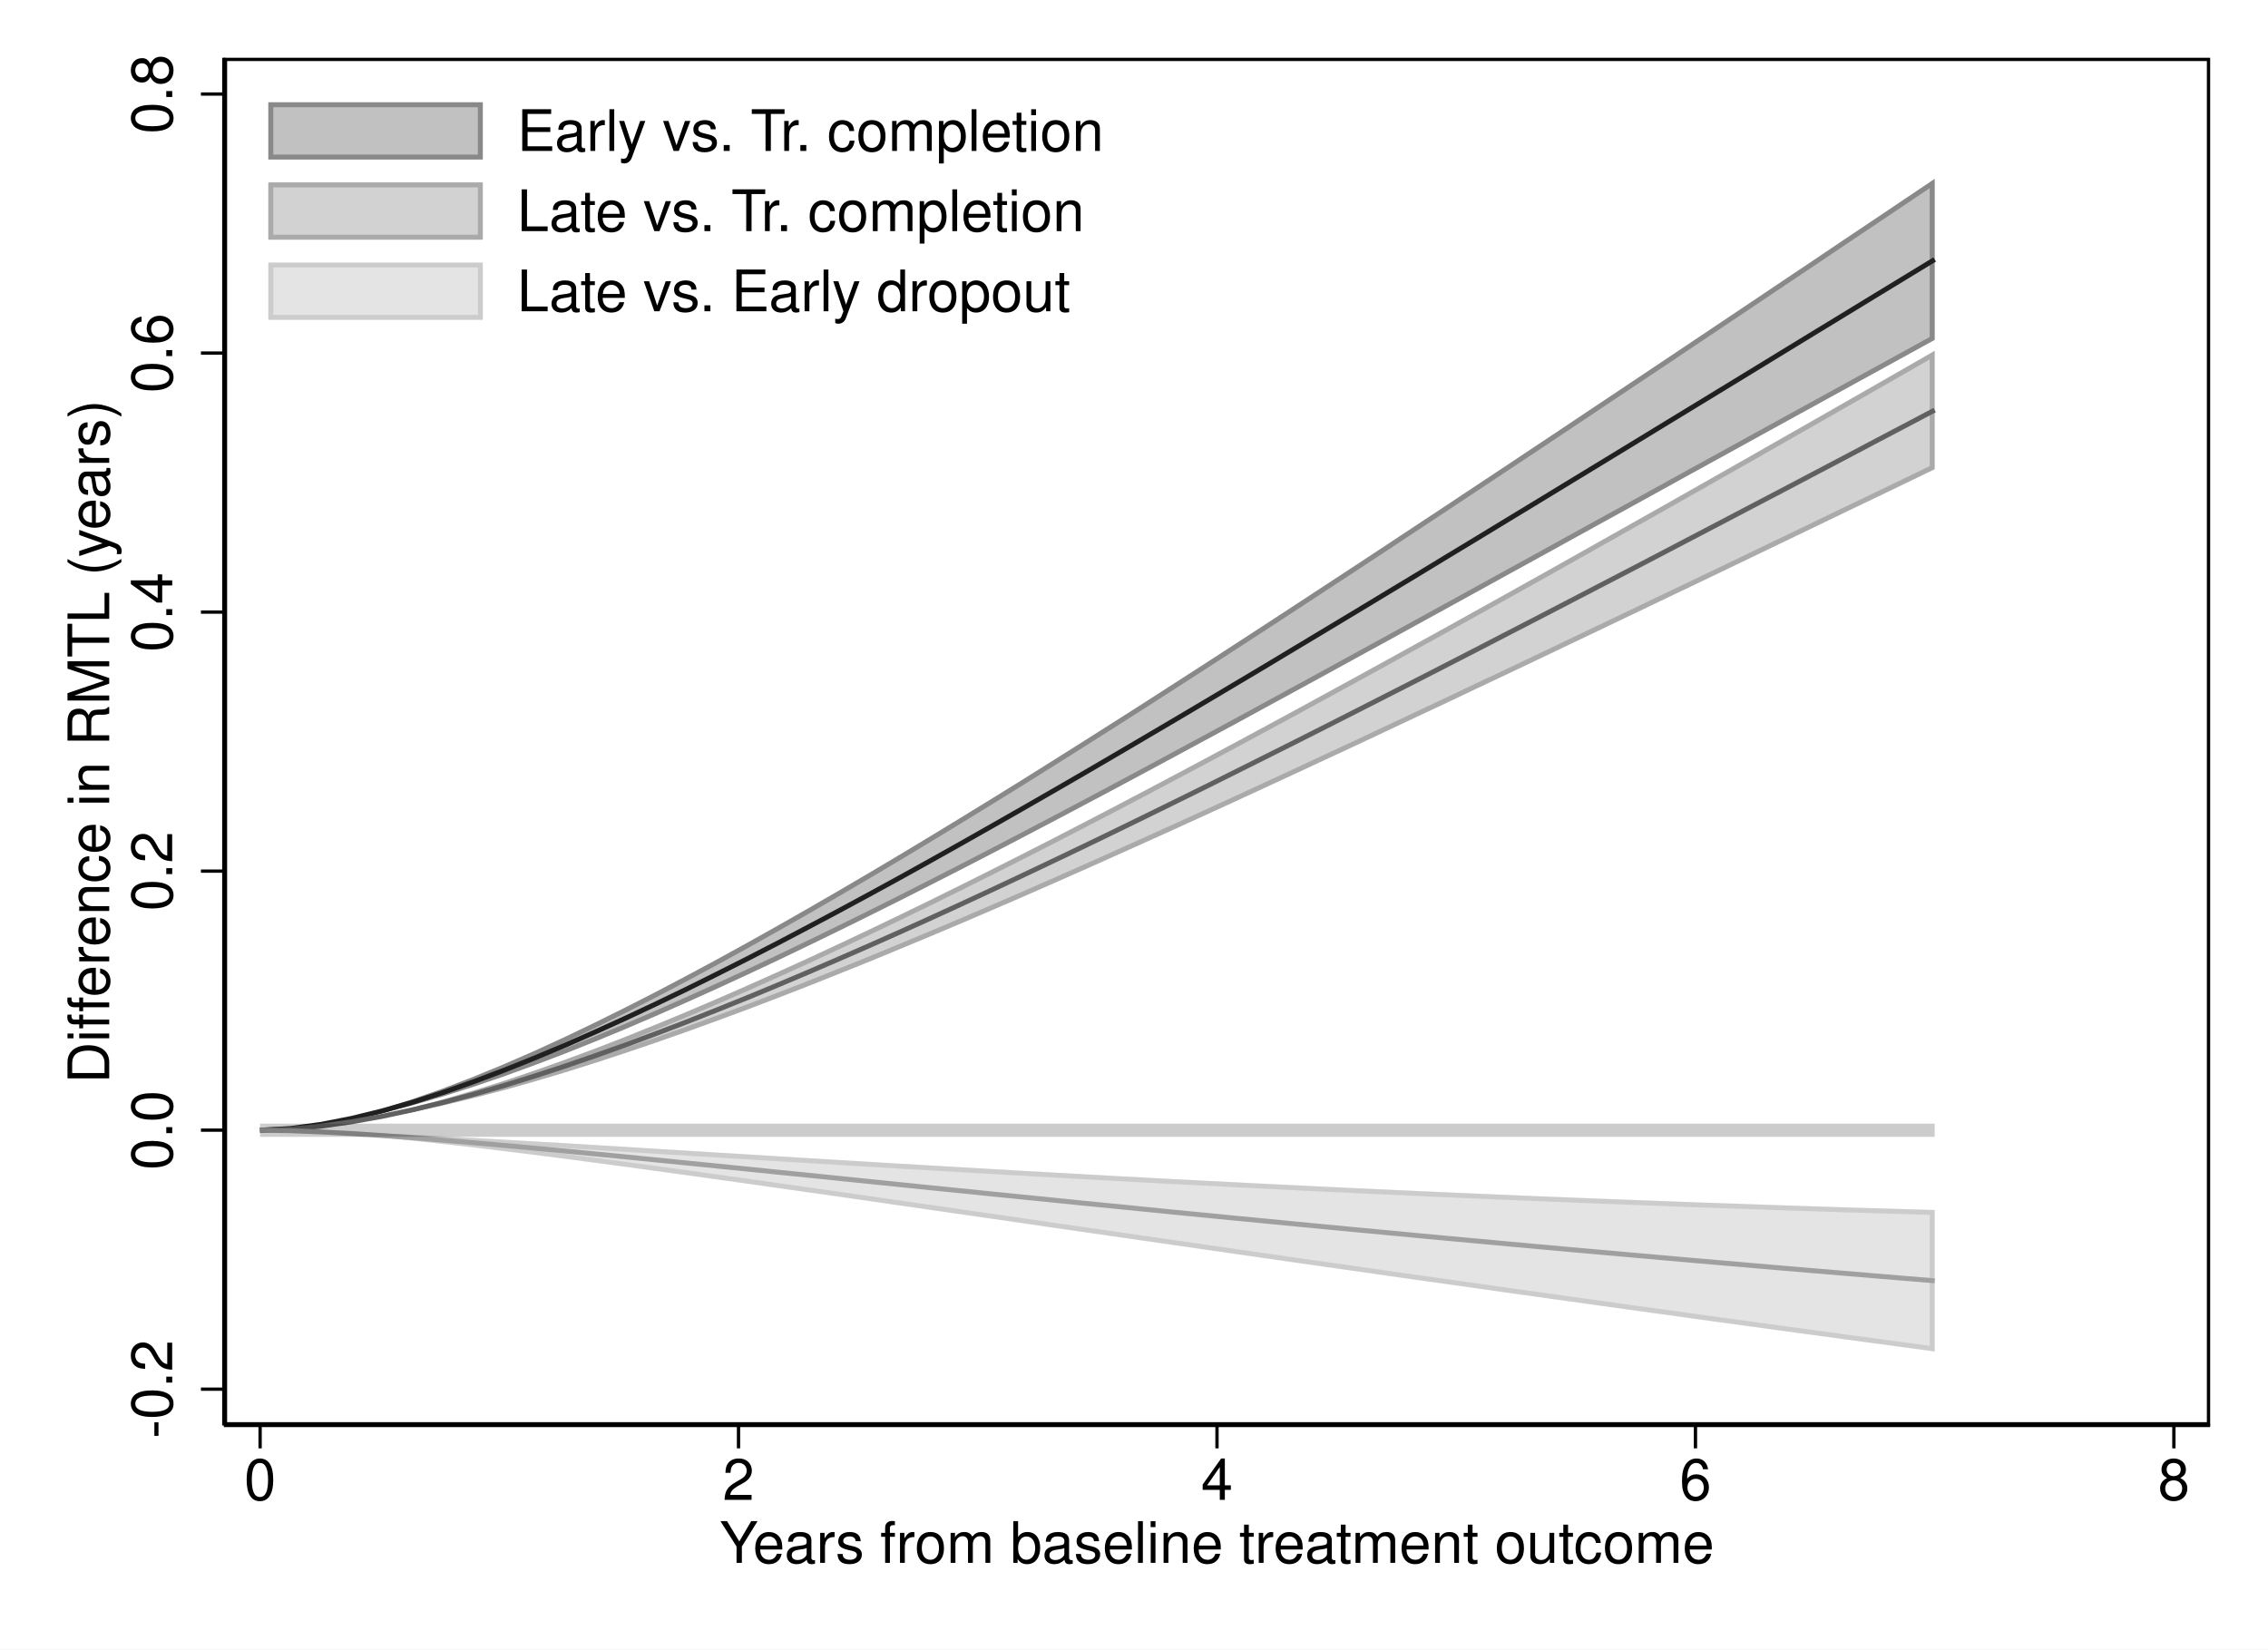
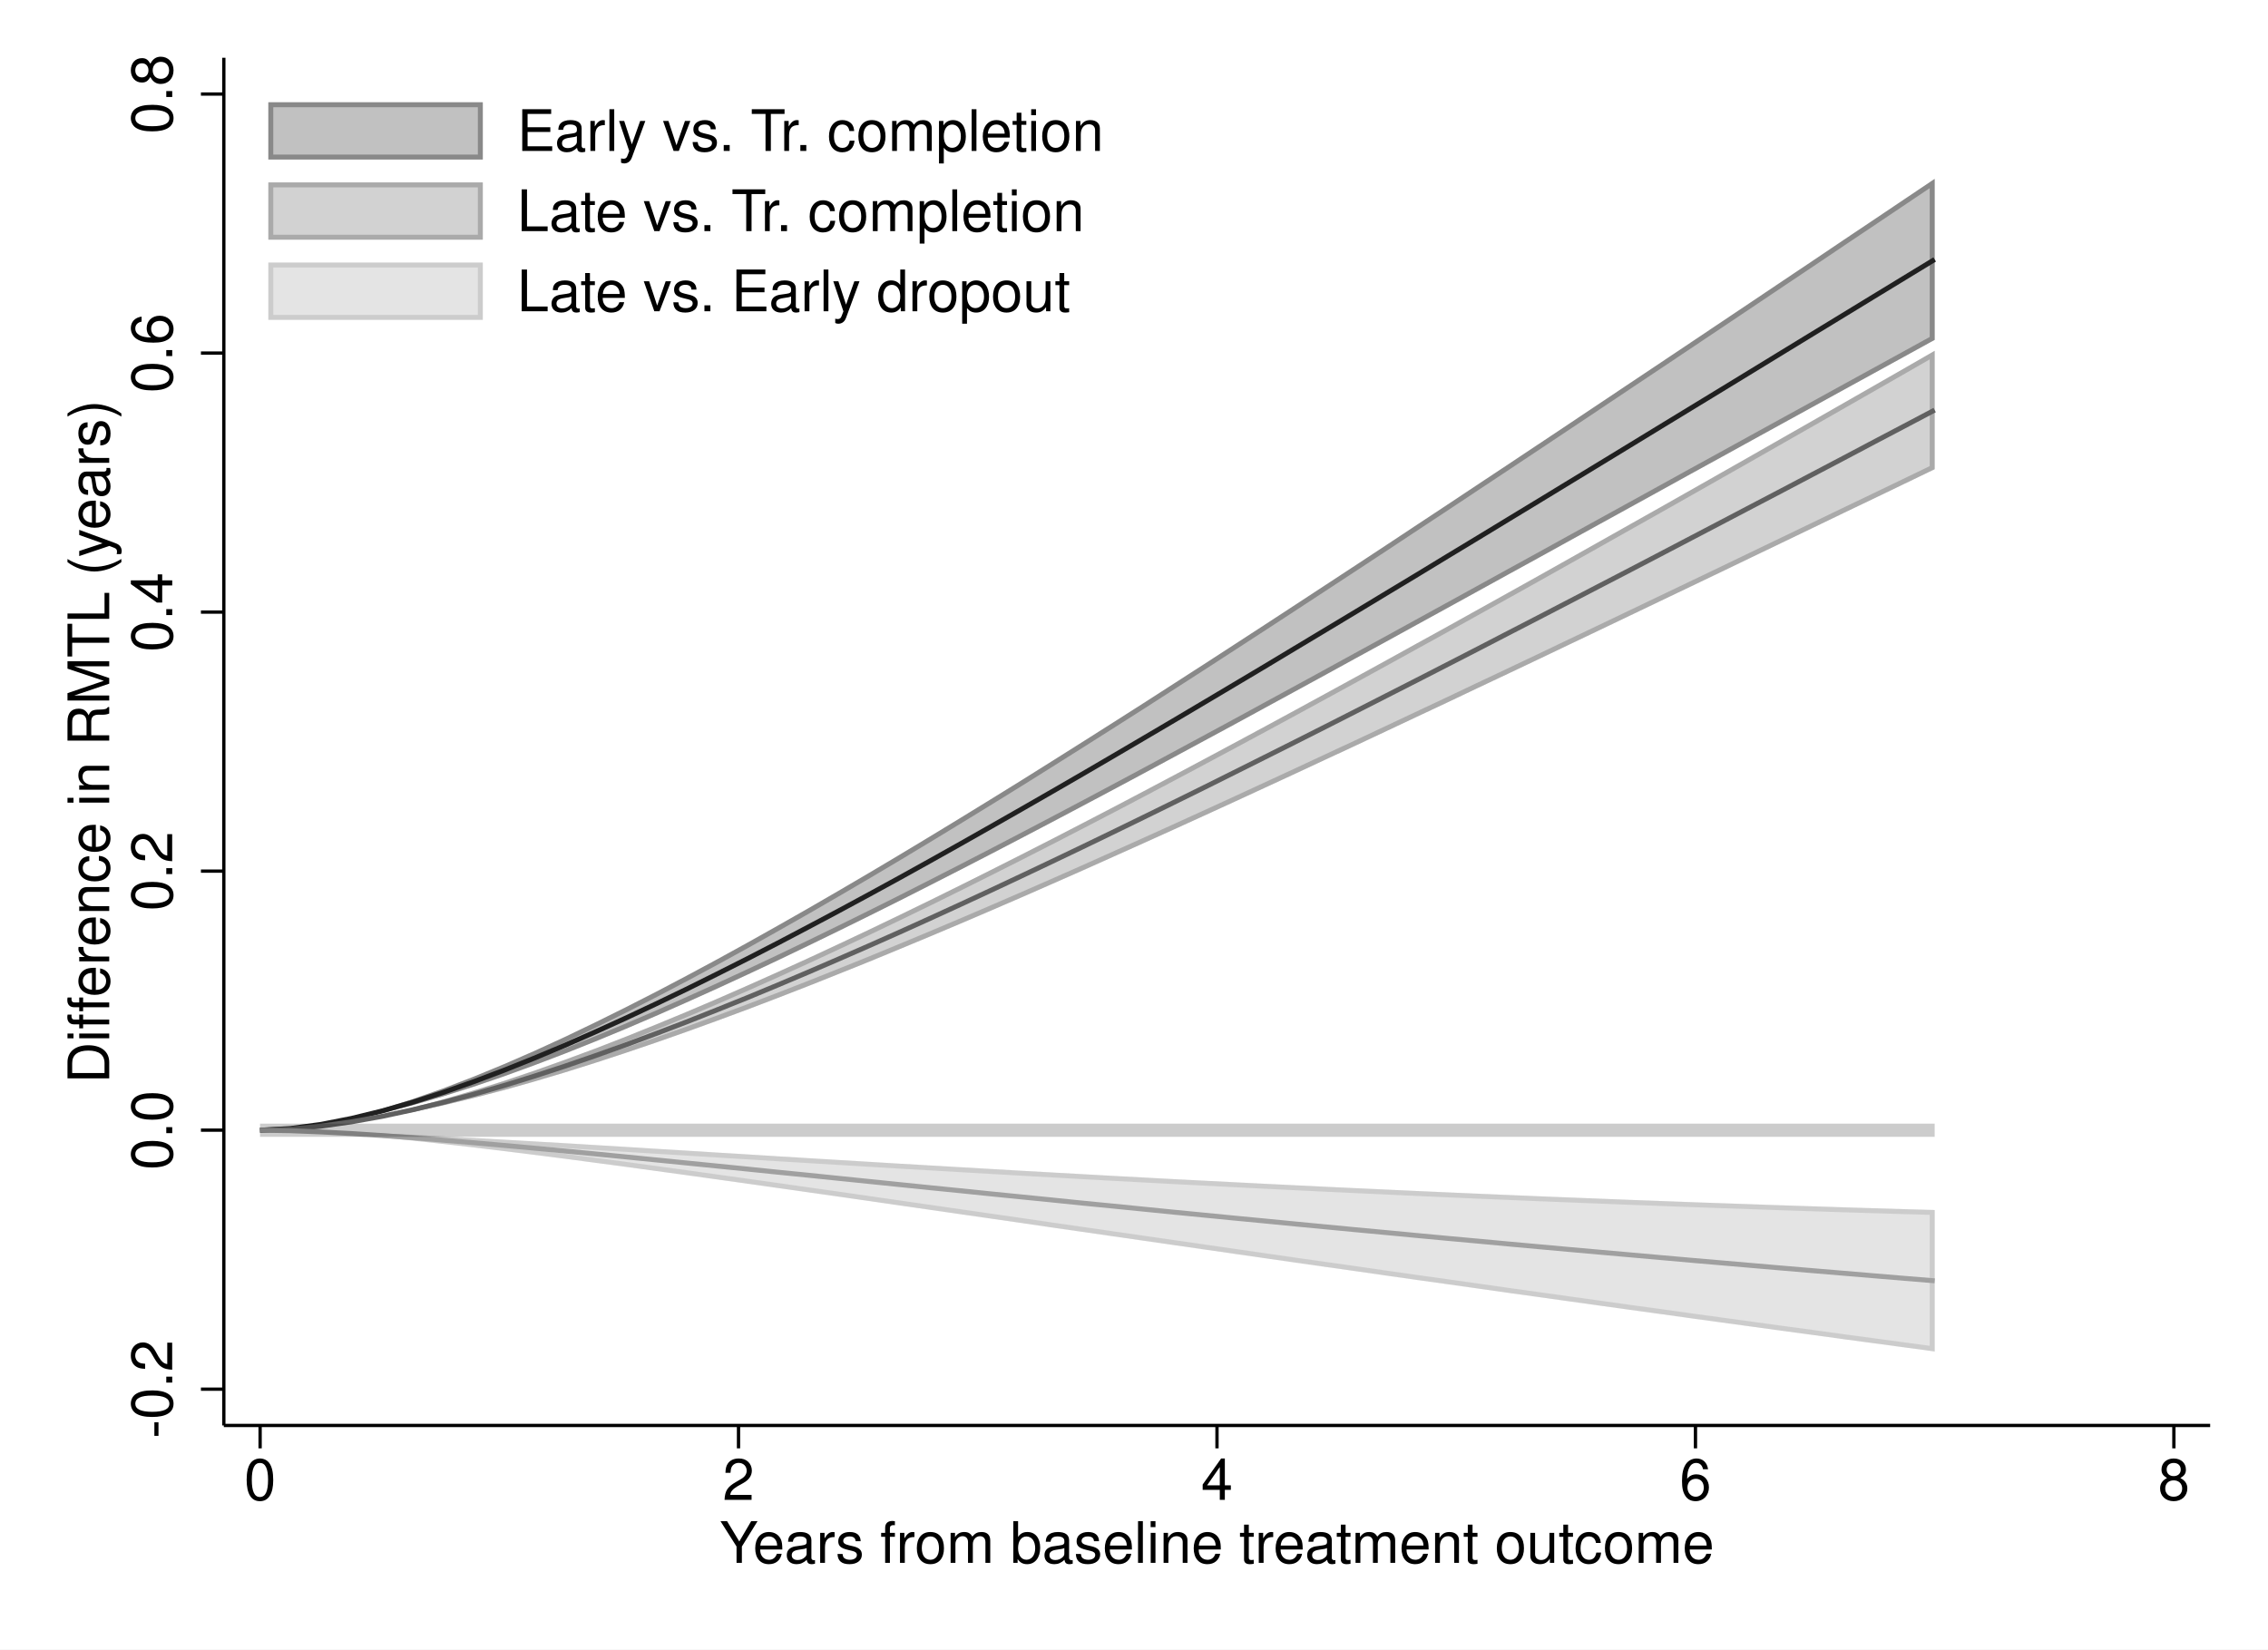
<svg xmlns="http://www.w3.org/2000/svg" xmlns:xlink="http://www.w3.org/1999/xlink" version="1.1" width="5.50in" height="4.00in" viewBox="0 0 3960 2880">
  <rect x="0" y="0" width="3960" height="2880" style="fill:#FFFFFF;stroke:none" />
  <rect x="0.00" y="0.00" width="3959.88" height="2880.00" style="fill:#FFFFFF" />
  <rect x="2.88" y="2.88" width="3954.12" height="2874.24" style="fill:none;stroke:#FFFFFF;stroke-width:5.76" />
  <rect x="390.80" y="100.86" width="3468.22" height="2388.33" style="fill:#FFFFFF" />
-   <rect x="393.68" y="103.74" width="3462.46" height="2382.57" style="fill:none;stroke:#000000;stroke-width:5.76" />
+   <rect x="393.68" y="103.74" width="3462.46" height="2382.57" style="fill:none;stroke:#FFFFFF;stroke-opacity:0.00;stroke-width:5.76" />
  <defs>
-     <path id="path_EHdEbqpU" d="M507.25 1970.16 L507.25 1970.16 L560.46 1962.12 L613.68 1950.61 L666.76 1936.25 L719.98 1919.55 L773.07 1900.86 L826.28 1880.44 L879.49 1858.54 L932.58 1835.39 L985.79 1811.01 L1038.88 1785.52 L1092.09 1759.16 L1145.18 1732.06 L1198.39 1704.09 L1251.61 1675.50 L1304.70 1646.30 L1357.91 1616.47 L1411.00 1586.28 L1464.21 1555.46 L1517.42 1524.28 L1570.51 1492.72 L1623.72 1460.67 L1676.81 1428.37 L1730.03 1395.70 L1783.24 1362.78 L1836.33 1329.49 L1889.54 1295.95 L1942.63 1262.29 L1995.84 1228.38 L2048.93 1194.22 L2102.14 1159.94 L2155.35 1125.42 L2208.44 1090.89 L2261.66 1056.12 L2314.74 1021.34 L2367.96 986.44 L2421.17 951.42 L2474.26 916.27 L2527.47 881.13 L2580.56 845.86 L2633.77 810.59 L2686.98 775.19 L2740.07 739.80 L2793.28 704.28 L2846.37 668.77 L2899.59 633.25 L2952.68 597.73 L3005.89 562.09 L3059.10 526.45 L3112.19 490.81 L3165.40 455.17 L3218.49 419.40 L3271.70 383.76 L3324.91 348.00 L3378.00 312.35 L3378.00 593.52 L3324.91 622.73 L3271.70 651.94 L3218.49 681.14 L3165.40 710.35 L3112.19 739.55 L3059.10 768.76 L3005.89 798.09 L2952.68 827.29 L2899.59 856.62 L2846.37 885.95 L2793.28 915.16 L2740.07 944.49 L2686.98 973.82 L2633.77 1003.03 L2580.56 1032.35 L2527.47 1061.56 L2474.26 1090.77 L2421.17 1119.97 L2367.96 1149.05 L2314.74 1178.26 L2261.66 1207.22 L2208.44 1236.18 L2155.35 1265.14 L2102.14 1293.85 L2048.93 1322.56 L1995.84 1351.14 L1942.63 1379.61 L1889.54 1407.82 L1836.33 1435.92 L1783.24 1463.76 L1730.03 1491.48 L1676.81 1518.95 L1623.72 1546.06 L1570.51 1573.04 L1517.42 1599.52 L1464.21 1625.75 L1411.00 1651.62 L1357.91 1677.11 L1304.70 1702.11 L1251.61 1726.61 L1198.39 1750.62 L1145.18 1774.14 L1092.09 1796.91 L1038.88 1818.93 L985.79 1840.10 L932.58 1860.39 L879.49 1879.70 L826.28 1897.89 L773.07 1914.72 L719.98 1930.19 L666.76 1943.80 L613.68 1955.43 L560.46 1964.72 L507.25 1971.03 L507.25 1970.16 Z" stroke-linejoin="round" />
+     <path id="path_eYbyeEks" d="M507.25 1970.16 L507.25 1970.16 L560.46 1962.12 L613.68 1950.61 L666.76 1936.25 L719.98 1919.55 L773.07 1900.86 L826.28 1880.44 L879.49 1858.54 L932.58 1835.39 L985.79 1811.01 L1038.88 1785.52 L1092.09 1759.16 L1145.18 1732.06 L1198.39 1704.09 L1251.61 1675.50 L1304.70 1646.30 L1357.91 1616.47 L1411.00 1586.28 L1464.21 1555.46 L1517.42 1524.28 L1570.51 1492.72 L1623.72 1460.67 L1676.81 1428.37 L1730.03 1395.70 L1783.24 1362.78 L1836.33 1329.49 L1889.54 1295.95 L1942.63 1262.29 L1995.84 1228.38 L2048.93 1194.22 L2102.14 1159.94 L2155.35 1125.42 L2208.44 1090.89 L2261.66 1056.12 L2314.74 1021.34 L2367.96 986.44 L2421.17 951.42 L2474.26 916.27 L2527.47 881.13 L2580.56 845.86 L2633.77 810.59 L2686.98 775.19 L2740.07 739.80 L2793.28 704.28 L2846.37 668.77 L2899.59 633.25 L2952.68 597.73 L3005.89 562.09 L3059.10 526.45 L3112.19 490.81 L3165.40 455.17 L3218.49 419.40 L3271.70 383.76 L3324.91 348.00 L3378.00 312.35 L3378.00 593.52 L3324.91 622.73 L3271.70 651.94 L3218.49 681.14 L3165.40 710.35 L3112.19 739.55 L3059.10 768.76 L3005.89 798.09 L2952.68 827.29 L2899.59 856.62 L2846.37 885.95 L2793.28 915.16 L2740.07 944.49 L2686.98 973.82 L2633.77 1003.03 L2580.56 1032.35 L2527.47 1061.56 L2474.26 1090.77 L2421.17 1119.97 L2367.96 1149.05 L2314.74 1178.26 L2261.66 1207.22 L2208.44 1236.18 L2155.35 1265.14 L2102.14 1293.85 L2048.93 1322.56 L1995.84 1351.14 L1942.63 1379.61 L1889.54 1407.82 L1836.33 1435.92 L1783.24 1463.76 L1730.03 1491.48 L1676.81 1518.95 L1623.72 1546.06 L1570.51 1573.04 L1517.42 1599.52 L1464.21 1625.75 L1411.00 1651.62 L1357.91 1677.11 L1304.70 1702.11 L1251.61 1726.61 L1198.39 1750.62 L1145.18 1774.14 L1092.09 1796.91 L1038.88 1818.93 L985.79 1840.10 L932.58 1860.39 L879.49 1879.70 L826.28 1897.89 L773.07 1914.72 L719.98 1930.19 L666.76 1943.80 L613.68 1955.43 L560.46 1964.72 L507.25 1971.03 L507.25 1970.16 Z" stroke-linejoin="round" />
  </defs>
  <defs>
-     <clipPath id="clipPath_JmIhyuCK">
-       <use xlink:href="#path_EHdEbqpU" />
+     <clipPath id="clipPath_qmuflHhp">
+       <use xlink:href="#path_eYbyeEks" />
    </clipPath>
  </defs>
-   <use xlink:href="#path_EHdEbqpU" style="stroke:none;fill:#4D4D4D;fill-opacity:0.35" />
-   <use xlink:href="#path_EHdEbqpU" style="fill:none;stroke:#202020;stroke-opacity:0.35;stroke-width:17.28" clip-path="url(#clipPath_JmIhyuCK)" />
+   <use xlink:href="#path_eYbyeEks" style="stroke:none;fill:#4D4D4D;fill-opacity:0.35" />
+   <use xlink:href="#path_eYbyeEks" style="fill:none;stroke:#202020;stroke-opacity:0.35;stroke-width:17.28" clip-path="url(#clipPath_qmuflHhp)" />
  <path d=" M454.04 1973.63 L507.25 1970.66 L560.34 1963.48 L613.55 1953.08 L666.76 1940.09 L719.85 1924.99 L773.07 1907.91 L826.15 1889.23 L879.37 1869.18 L932.58 1847.89 L985.67 1825.62 L1038.88 1802.23 L1091.97 1778.10 L1145.18 1753.10 L1198.39 1727.48 L1251.48 1701.12 L1304.70 1674.27 L1357.79 1646.92 L1411.00 1618.95 L1464.09 1590.73 L1517.30 1562.02 L1570.51 1532.94 L1623.60 1503.49 L1676.81 1473.66 L1729.90 1443.59 L1783.11 1413.27 L1836.33 1382.70 L1889.41 1352.01 L1942.63 1320.95 L1995.72 1289.76 L2048.93 1258.45 L2102.14 1226.90 L2155.23 1195.34 L2208.44 1163.66 L2261.53 1131.73 L2314.74 1099.80 L2367.83 1067.87 L2421.05 1035.70 L2474.26 1003.64 L2527.35 971.34 L2580.56 939.17 L2633.65 906.87 L2686.86 874.57 L2740.07 842.15 L2793.16 809.85 L2846.37 777.42 L2899.46 745.00 L2952.68 712.57 L3005.89 680.15 L3058.98 647.73 L3112.19 615.18 L3165.28 582.76 L3218.49 550.33 L3271.58 517.91 L3324.79 485.49 L3378.00 453.06" stroke-linejoin="round" style="fill:none;stroke:#202020;stroke-width:8.64" />
  <defs>
-     <path id="path_ZHNbFqZU" d="M507.25 1971.28 L507.25 1971.28 L560.46 1965.58 L613.68 1957.17 L666.76 1946.52 L719.98 1934.15 L773.07 1920.04 L826.28 1904.45 L879.49 1887.74 L932.58 1869.80 L985.79 1850.86 L1038.88 1831.19 L1092.09 1810.52 L1145.18 1789.11 L1198.39 1767.08 L1251.61 1744.43 L1304.70 1721.17 L1357.91 1697.41 L1411.00 1673.28 L1464.21 1648.53 L1517.42 1623.40 L1570.51 1597.91 L1623.72 1572.05 L1676.81 1545.81 L1730.03 1519.20 L1783.24 1492.35 L1836.33 1465.25 L1889.54 1437.77 L1942.63 1410.18 L1995.84 1382.21 L2048.93 1354.11 L2102.14 1325.78 L2155.35 1297.31 L2208.44 1268.72 L2261.66 1239.89 L2314.74 1210.93 L2367.96 1181.85 L2421.17 1152.64 L2474.26 1123.31 L2527.47 1093.98 L2580.56 1064.41 L2633.77 1034.83 L2686.98 1005.13 L2740.07 975.30 L2793.28 945.36 L2846.37 915.41 L2899.59 885.46 L2952.68 855.39 L3005.89 825.19 L3059.10 794.99 L3112.19 764.68 L3165.40 734.36 L3218.49 704.04 L3271.70 673.59 L3324.91 643.15 L3378.00 612.58 L3378.00 819.37 L3324.91 844.99 L3271.70 870.61 L3218.49 896.10 L3165.40 921.72 L3112.19 947.34 L3059.10 972.83 L3005.89 998.45 L2952.68 1023.94 L2899.59 1049.31 L2846.37 1074.80 L2793.28 1100.17 L2740.07 1125.54 L2686.98 1150.91 L2633.77 1176.16 L2580.56 1201.28 L2527.47 1226.52 L2474.26 1251.52 L2421.17 1276.52 L2367.96 1301.52 L2314.74 1326.27 L2261.66 1351.02 L2208.44 1375.65 L2155.35 1400.15 L2102.14 1424.53 L2048.93 1448.79 L1995.84 1472.79 L1942.63 1496.68 L1889.54 1520.44 L1836.33 1543.95 L1783.24 1567.22 L1730.03 1590.24 L1676.81 1613.01 L1623.72 1635.41 L1570.51 1657.56 L1517.42 1679.46 L1464.21 1700.87 L1411.00 1722.04 L1357.91 1742.70 L1304.70 1763.00 L1251.61 1782.67 L1198.39 1801.98 L1145.18 1820.67 L1092.09 1838.73 L1038.88 1856.18 L985.79 1872.89 L932.58 1888.73 L879.49 1903.71 L826.28 1917.57 L773.07 1930.44 L719.98 1942.07 L666.76 1952.22 L613.68 1960.76 L560.46 1967.44 L507.25 1971.77 L507.25 1971.28 Z" stroke-linejoin="round" />
+     <path id="path_SOhzxlVt" d="M507.25 1971.28 L507.25 1971.28 L560.46 1965.58 L613.68 1957.17 L666.76 1946.52 L719.98 1934.15 L773.07 1920.04 L826.28 1904.45 L879.49 1887.74 L932.58 1869.80 L985.79 1850.86 L1038.88 1831.19 L1092.09 1810.52 L1145.18 1789.11 L1198.39 1767.08 L1251.61 1744.43 L1304.70 1721.17 L1357.91 1697.41 L1411.00 1673.28 L1464.21 1648.53 L1517.42 1623.40 L1570.51 1597.91 L1623.72 1572.05 L1676.81 1545.81 L1730.03 1519.20 L1783.24 1492.35 L1836.33 1465.25 L1889.54 1437.77 L1942.63 1410.18 L1995.84 1382.21 L2048.93 1354.11 L2102.14 1325.78 L2155.35 1297.31 L2208.44 1268.72 L2261.66 1239.89 L2314.74 1210.93 L2367.96 1181.85 L2421.17 1152.64 L2474.26 1123.31 L2527.47 1093.98 L2580.56 1064.41 L2633.77 1034.83 L2686.98 1005.13 L2740.07 975.30 L2793.28 945.36 L2846.37 915.41 L2899.59 885.46 L2952.68 855.39 L3005.89 825.19 L3059.10 794.99 L3112.19 764.68 L3165.40 734.36 L3218.49 704.04 L3271.70 673.59 L3324.91 643.15 L3378.00 612.58 L3378.00 819.37 L3324.91 844.99 L3271.70 870.61 L3218.49 896.10 L3165.40 921.72 L3112.19 947.34 L3059.10 972.83 L3005.89 998.45 L2952.68 1023.94 L2899.59 1049.31 L2846.37 1074.80 L2793.28 1100.17 L2740.07 1125.54 L2686.98 1150.91 L2633.77 1176.16 L2580.56 1201.28 L2527.47 1226.52 L2474.26 1251.52 L2421.17 1276.52 L2367.96 1301.52 L2314.74 1326.27 L2261.66 1351.02 L2208.44 1375.65 L2155.35 1400.15 L2102.14 1424.53 L2048.93 1448.79 L1995.84 1472.79 L1942.63 1496.68 L1889.54 1520.44 L1836.33 1543.95 L1783.24 1567.22 L1730.03 1590.24 L1676.81 1613.01 L1623.72 1635.41 L1570.51 1657.56 L1517.42 1679.46 L1464.21 1700.87 L1411.00 1722.04 L1357.91 1742.70 L1304.70 1763.00 L1251.61 1782.67 L1198.39 1801.98 L1145.18 1820.67 L1092.09 1838.73 L1038.88 1856.18 L985.79 1872.89 L932.58 1888.73 L879.49 1903.71 L826.28 1917.57 L773.07 1930.44 L719.98 1942.07 L666.76 1952.22 L613.68 1960.76 L560.46 1967.44 L507.25 1971.77 L507.25 1971.28 Z" stroke-linejoin="round" />
  </defs>
  <defs>
-     <clipPath id="clipPath_nmFPwiGa">
-       <use xlink:href="#path_ZHNbFqZU" />
+     <clipPath id="clipPath_bVeIEMbV">
+       <use xlink:href="#path_SOhzxlVt" />
    </clipPath>
  </defs>
-   <use xlink:href="#path_ZHNbFqZU" style="stroke:none;fill:#808080;fill-opacity:0.35" />
-   <use xlink:href="#path_ZHNbFqZU" style="fill:none;stroke:#606060;stroke-opacity:0.35;stroke-width:17.28" clip-path="url(#clipPath_nmFPwiGa)" />
+   <use xlink:href="#path_SOhzxlVt" style="stroke:none;fill:#808080;fill-opacity:0.35" />
+   <use xlink:href="#path_SOhzxlVt" style="fill:none;stroke:#606060;stroke-opacity:0.35;stroke-width:17.28" clip-path="url(#clipPath_bVeIEMbV)" />
  <path d=" M454.04 1973.63 L507.25 1971.65 L560.34 1966.57 L613.55 1959.02 L666.76 1949.49 L719.85 1938.11 L773.07 1925.24 L826.15 1911.13 L879.37 1895.79 L932.58 1879.33 L985.67 1862.00 L1038.88 1843.69 L1091.97 1824.75 L1145.18 1804.95 L1198.39 1784.65 L1251.48 1763.62 L1304.70 1742.21 L1357.79 1720.18 L1411.00 1697.66 L1464.09 1674.76 L1517.30 1651.50 L1570.51 1627.86 L1623.60 1603.85 L1676.81 1579.47 L1729.90 1554.84 L1783.11 1529.85 L1836.33 1504.60 L1889.41 1479.23 L1942.63 1453.49 L1995.72 1427.62 L2048.93 1401.51 L2102.14 1375.28 L2155.23 1348.79 L2208.44 1322.19 L2261.53 1295.58 L2314.74 1268.72 L2367.83 1241.75 L2421.05 1214.64 L2474.26 1187.54 L2527.35 1160.32 L2580.56 1132.97 L2633.65 1105.49 L2686.86 1078.02 L2740.07 1050.42 L2793.16 1022.83 L2846.37 995.23 L2899.46 967.51 L2952.68 939.66 L3005.89 911.82 L3058.98 883.97 L3112.19 856.13 L3165.28 828.16 L3218.49 800.19 L3271.58 772.10 L3324.79 744.13 L3378.00 716.04" stroke-linejoin="round" style="fill:none;stroke:#606060;stroke-width:8.64" />
  <defs>
-     <path id="path_nJbIGAWM" d="M507.25 1974.12 L507.25 1974.12 L560.46 1975.36 L613.68 1977.09 L666.76 1979.32 L719.98 1981.67 L773.07 1984.39 L826.28 1987.12 L879.49 1990.09 L932.58 1993.18 L985.79 1996.27 L1038.88 1999.49 L1092.09 2002.71 L1145.18 2006.05 L1198.39 2009.27 L1251.61 2012.61 L1304.70 2015.83 L1357.91 2019.17 L1411.00 2022.39 L1464.21 2025.60 L1517.42 2028.82 L1570.51 2032.04 L1623.72 2035.13 L1676.81 2038.23 L1730.03 2041.32 L1783.24 2044.41 L1836.33 2047.38 L1889.54 2050.35 L1942.63 2053.32 L1995.84 2056.17 L2048.93 2059.02 L2102.14 2061.74 L2155.35 2064.46 L2208.44 2067.18 L2261.66 2069.78 L2314.74 2072.38 L2367.96 2074.86 L2421.17 2077.33 L2474.26 2079.81 L2527.47 2082.16 L2580.56 2084.51 L2633.77 2086.74 L2686.98 2088.97 L2740.07 2091.07 L2793.28 2093.17 L2846.37 2095.28 L2899.59 2097.26 L2952.68 2099.24 L3005.89 2101.09 L3059.10 2102.95 L3112.19 2104.81 L3165.40 2106.54 L3218.49 2108.27 L3271.70 2109.88 L3324.91 2111.49 L3378.00 2112.97 L3378.00 2359.99 L3324.91 2352.81 L3271.70 2345.63 L3218.49 2338.45 L3165.40 2331.15 L3112.19 2323.97 L3059.10 2316.67 L3005.89 2309.37 L2952.68 2302.07 L2899.59 2294.64 L2846.37 2287.34 L2793.28 2279.92 L2740.07 2272.49 L2686.98 2265.07 L2633.77 2257.64 L2580.56 2250.09 L2527.47 2242.54 L2474.26 2235.12 L2421.17 2227.57 L2367.96 2219.90 L2314.74 2212.35 L2261.66 2204.80 L2208.44 2197.13 L2155.35 2189.45 L2102.14 2181.78 L2048.93 2174.11 L1995.84 2166.44 L1942.63 2158.76 L1889.54 2151.09 L1836.33 2143.42 L1783.24 2135.62 L1730.03 2127.95 L1676.81 2120.28 L1623.72 2112.60 L1570.51 2104.93 L1517.42 2097.26 L1464.21 2089.58 L1411.00 2082.04 L1357.91 2074.49 L1304.70 2066.94 L1251.61 2059.51 L1198.39 2052.09 L1145.18 2044.79 L1092.09 2037.48 L1038.88 2030.43 L985.79 2023.38 L932.58 2016.57 L879.49 2010.01 L826.28 2003.58 L773.07 1997.51 L719.98 1991.69 L666.76 1986.37 L613.68 1981.67 L560.46 1977.71 L507.25 1974.86 L507.25 1974.12 Z" stroke-linejoin="round" />
+     <path id="path_AFQeopIa" d="M507.25 1974.12 L507.25 1974.12 L560.46 1975.36 L613.68 1977.09 L666.76 1979.32 L719.98 1981.67 L773.07 1984.39 L826.28 1987.12 L879.49 1990.09 L932.58 1993.18 L985.79 1996.27 L1038.88 1999.49 L1092.09 2002.71 L1145.18 2006.05 L1198.39 2009.27 L1251.61 2012.61 L1304.70 2015.83 L1357.91 2019.17 L1411.00 2022.39 L1464.21 2025.60 L1517.42 2028.82 L1570.51 2032.04 L1623.72 2035.13 L1676.81 2038.23 L1730.03 2041.32 L1783.24 2044.41 L1836.33 2047.38 L1889.54 2050.35 L1942.63 2053.32 L1995.84 2056.17 L2048.93 2059.02 L2102.14 2061.74 L2155.35 2064.46 L2208.44 2067.18 L2261.66 2069.78 L2314.74 2072.38 L2367.96 2074.86 L2421.17 2077.33 L2474.26 2079.81 L2527.47 2082.16 L2580.56 2084.51 L2633.77 2086.74 L2686.98 2088.97 L2740.07 2091.07 L2793.28 2093.17 L2846.37 2095.28 L2899.59 2097.26 L2952.68 2099.24 L3005.89 2101.09 L3059.10 2102.95 L3112.19 2104.81 L3165.40 2106.54 L3218.49 2108.27 L3271.70 2109.88 L3324.91 2111.49 L3378.00 2112.97 L3378.00 2359.99 L3324.91 2352.81 L3271.70 2345.63 L3218.49 2338.45 L3165.40 2331.15 L3112.19 2323.97 L3059.10 2316.67 L3005.89 2309.37 L2952.68 2302.07 L2899.59 2294.64 L2846.37 2287.34 L2793.28 2279.92 L2740.07 2272.49 L2686.98 2265.07 L2633.77 2257.64 L2580.56 2250.09 L2527.47 2242.54 L2474.26 2235.12 L2421.17 2227.57 L2367.96 2219.90 L2314.74 2212.35 L2261.66 2204.80 L2208.44 2197.13 L2155.35 2189.45 L2102.14 2181.78 L2048.93 2174.11 L1995.84 2166.44 L1942.63 2158.76 L1889.54 2151.09 L1836.33 2143.42 L1783.24 2135.62 L1730.03 2127.95 L1676.81 2120.28 L1623.72 2112.60 L1570.51 2104.93 L1517.42 2097.26 L1464.21 2089.58 L1411.00 2082.04 L1357.91 2074.49 L1304.70 2066.94 L1251.61 2059.51 L1198.39 2052.09 L1145.18 2044.79 L1092.09 2037.48 L1038.88 2030.43 L985.79 2023.38 L932.58 2016.57 L879.49 2010.01 L826.28 2003.58 L773.07 1997.51 L719.98 1991.69 L666.76 1986.37 L613.68 1981.67 L560.46 1977.71 L507.25 1974.86 L507.25 1974.12 Z" stroke-linejoin="round" />
  </defs>
  <defs>
-     <clipPath id="clipPath_WdOiXVuO">
-       <use xlink:href="#path_nJbIGAWM" />
+     <clipPath id="clipPath_zszpoZgF">
+       <use xlink:href="#path_AFQeopIa" />
    </clipPath>
  </defs>
-   <use xlink:href="#path_nJbIGAWM" style="stroke:none;fill:#B3B3B3;fill-opacity:0.35" />
-   <use xlink:href="#path_nJbIGAWM" style="fill:none;stroke:#A0A0A0;stroke-opacity:0.35;stroke-width:17.28" clip-path="url(#clipPath_WdOiXVuO)" />
+   <use xlink:href="#path_AFQeopIa" style="stroke:none;fill:#B3B3B3;fill-opacity:0.35" />
+   <use xlink:href="#path_AFQeopIa" style="fill:none;stroke:#A0A0A0;stroke-opacity:0.35;stroke-width:17.28" clip-path="url(#clipPath_zszpoZgF)" />
  <path d=" M454.04 1973.63 L507.25 1974.49 L560.34 1976.60 L613.55 1979.44 L666.76 1982.91 L719.85 1986.74 L773.07 1990.95 L826.15 1995.41 L879.37 2000.11 L932.58 2004.94 L985.67 2009.89 L1038.88 2014.96 L1091.97 2020.16 L1145.18 2025.48 L1198.39 2030.80 L1251.48 2036.12 L1304.70 2041.44 L1357.79 2046.89 L1411.00 2052.21 L1464.09 2057.66 L1517.30 2063.10 L1570.51 2068.55 L1623.60 2073.99 L1676.81 2079.31 L1729.90 2084.76 L1783.11 2090.08 L1836.33 2095.40 L1889.41 2100.85 L1942.63 2106.04 L1995.72 2111.36 L2048.93 2116.69 L2102.14 2121.88 L2155.23 2127.08 L2208.44 2132.16 L2261.53 2137.35 L2314.74 2142.43 L2367.83 2147.50 L2421.05 2152.45 L2474.26 2157.52 L2527.35 2162.48 L2580.56 2167.30 L2633.65 2172.25 L2686.86 2177.08 L2740.07 2181.90 L2793.16 2186.61 L2846.37 2191.31 L2899.46 2196.01 L2952.68 2200.72 L3005.89 2205.29 L3058.98 2209.87 L3112.19 2214.45 L3165.28 2218.91 L3218.49 2223.36 L3271.58 2227.82 L3324.79 2232.27 L3378.00 2236.60" stroke-linejoin="round" style="fill:none;stroke:#A0A0A0;stroke-width:8.64" />
  <path d=" M454.04 1973.63 L507.25 1973.63 L560.34 1973.63 L613.55 1973.63 L666.76 1973.63 L719.85 1973.63 L773.07 1973.63 L826.15 1973.63 L879.37 1973.63 L932.58 1973.63 L985.67 1973.63 L1038.88 1973.63 L1091.97 1973.63 L1145.18 1973.63 L1198.39 1973.63 L1251.48 1973.63 L1304.70 1973.63 L1357.79 1973.63 L1411.00 1973.63 L1464.09 1973.63 L1517.30 1973.63 L1570.51 1973.63 L1623.60 1973.63 L1676.81 1973.63 L1729.90 1973.63 L1783.11 1973.63 L1836.33 1973.63 L1889.41 1973.63 L1942.63 1973.63 L1995.72 1973.63 L2048.93 1973.63 L2102.14 1973.63 L2155.23 1973.63 L2208.44 1973.63 L2261.53 1973.63 L2314.74 1973.63 L2367.83 1973.63 L2421.05 1973.63 L2474.26 1973.63 L2527.35 1973.63 L2580.56 1973.63 L2633.65 1973.63 L2686.86 1973.63 L2740.07 1973.63 L2793.16 1973.63 L2846.37 1973.63 L2899.46 1973.63 L2952.68 1973.63 L3005.89 1973.63 L3058.98 1973.63 L3112.19 1973.63 L3165.28 1973.63 L3218.49 1973.63 L3271.58 1973.63 L3324.79 1973.63 L3378.00 1973.63" stroke-linejoin="round" style="fill:none;stroke:#000000;stroke-opacity:0.20;stroke-width:23.04" />
  <line x1="390.80" y1="2489.19" x2="390.80" y2="100.86" style="stroke:#000000;stroke-width:5.76" />
  <line x1="390.80" y1="2425.82" x2="350.83" y2="2425.82" style="stroke:#000000;stroke-width:5.76" />
  <text x="300.72" y="2425.82" style="font-family:'Helvetica';font-size:99.99px;fill:#000000" transform="rotate(-90 300.72,2425.82)" text-anchor="middle">-0.2</text>
  <line x1="390.80" y1="1973.50" x2="350.83" y2="1973.50" style="stroke:#000000;stroke-width:5.76" />
  <text x="300.72" y="1973.50" style="font-family:'Helvetica';font-size:99.99px;fill:#000000" transform="rotate(-90 300.72,1973.50)" text-anchor="middle">0.0</text>
  <line x1="390.80" y1="1521.18" x2="350.83" y2="1521.18" style="stroke:#000000;stroke-width:5.76" />
  <text x="300.72" y="1521.18" style="font-family:'Helvetica';font-size:99.99px;fill:#000000" transform="rotate(-90 300.72,1521.18)" text-anchor="middle">0.2</text>
  <line x1="390.80" y1="1068.86" x2="350.83" y2="1068.86" style="stroke:#000000;stroke-width:5.76" />
  <text x="300.72" y="1068.86" style="font-family:'Helvetica';font-size:99.99px;fill:#000000" transform="rotate(-90 300.72,1068.86)" text-anchor="middle">0.4</text>
  <line x1="390.80" y1="616.54" x2="350.83" y2="616.54" style="stroke:#000000;stroke-width:5.76" />
  <text x="300.72" y="616.54" style="font-family:'Helvetica';font-size:99.99px;fill:#000000" transform="rotate(-90 300.72,616.54)" text-anchor="middle">0.6</text>
  <line x1="390.80" y1="164.22" x2="350.83" y2="164.22" style="stroke:#000000;stroke-width:5.76" />
  <text x="300.72" y="164.22" style="font-family:'Helvetica';font-size:99.99px;fill:#000000" transform="rotate(-90 300.72,164.22)" text-anchor="middle">0.8</text>
  <text x="190.71" y="1294.96" style="font-family:'Helvetica';font-size:99.99px;fill:#000000" transform="rotate(-90 190.71,1294.96)" text-anchor="middle">Difference in RMTL (years)</text>
  <line x1="390.80" y1="2489.19" x2="3859.02" y2="2489.19" style="stroke:#000000;stroke-width:5.76" />
  <line x1="454.16" y1="2489.19" x2="454.16" y2="2529.16" style="stroke:#000000;stroke-width:5.76" />
  <text x="454.16" y="2619.14" style="font-family:'Helvetica';font-size:99.99px;fill:#000000" text-anchor="middle">0</text>
  <line x1="1289.47" y1="2489.19" x2="1289.47" y2="2529.16" style="stroke:#000000;stroke-width:5.76" />
  <text x="1289.47" y="2619.14" style="font-family:'Helvetica';font-size:99.99px;fill:#000000" text-anchor="middle">2</text>
  <line x1="2124.91" y1="2489.19" x2="2124.91" y2="2529.16" style="stroke:#000000;stroke-width:5.76" />
  <text x="2124.91" y="2619.14" style="font-family:'Helvetica';font-size:99.99px;fill:#000000" text-anchor="middle">4</text>
  <line x1="2960.35" y1="2489.19" x2="2960.35" y2="2529.16" style="stroke:#000000;stroke-width:5.76" />
  <text x="2960.35" y="2619.14" style="font-family:'Helvetica';font-size:99.99px;fill:#000000" text-anchor="middle">6</text>
  <line x1="3795.66" y1="2489.19" x2="3795.66" y2="2529.16" style="stroke:#000000;stroke-width:5.76" />
  <text x="3795.66" y="2619.14" style="font-family:'Helvetica';font-size:99.99px;fill:#000000" text-anchor="middle">8</text>
  <text x="2124.91" y="2729.16" style="font-family:'Helvetica';font-size:99.99px;fill:#000000" text-anchor="middle">Years from baseline treatment outcome</text>
  <rect x="468.52" y="178.58" width="374.47" height="99.99" style="fill:#4D4D4D;fill-opacity:0.35" />
  <rect x="472.84" y="182.90" width="365.83" height="91.35" style="fill:none;stroke:#202020;stroke-opacity:0.35;stroke-width:8.64" />
  <rect x="468.52" y="318.54" width="374.47" height="99.99" style="fill:#808080;fill-opacity:0.35" />
  <rect x="472.84" y="322.86" width="365.83" height="91.35" style="fill:none;stroke:#606060;stroke-opacity:0.35;stroke-width:8.64" />
  <rect x="468.52" y="458.51" width="374.47" height="99.99" style="fill:#B3B3B3;fill-opacity:0.35" />
  <rect x="472.84" y="462.83" width="365.83" height="91.35" style="fill:none;stroke:#A0A0A0;stroke-opacity:0.35;stroke-width:8.64" />
  <text x="902.88" y="263.60" style="font-family:'Helvetica';font-size:99.99px;fill:#000000">Early vs. Tr. completion</text>
  <text x="902.88" y="403.57" style="font-family:'Helvetica';font-size:99.99px;fill:#000000">Late vs. Tr. completion</text>
  <text x="902.88" y="543.53" style="font-family:'Helvetica';font-size:99.99px;fill:#000000">Late vs. Early dropout</text>
</svg>
